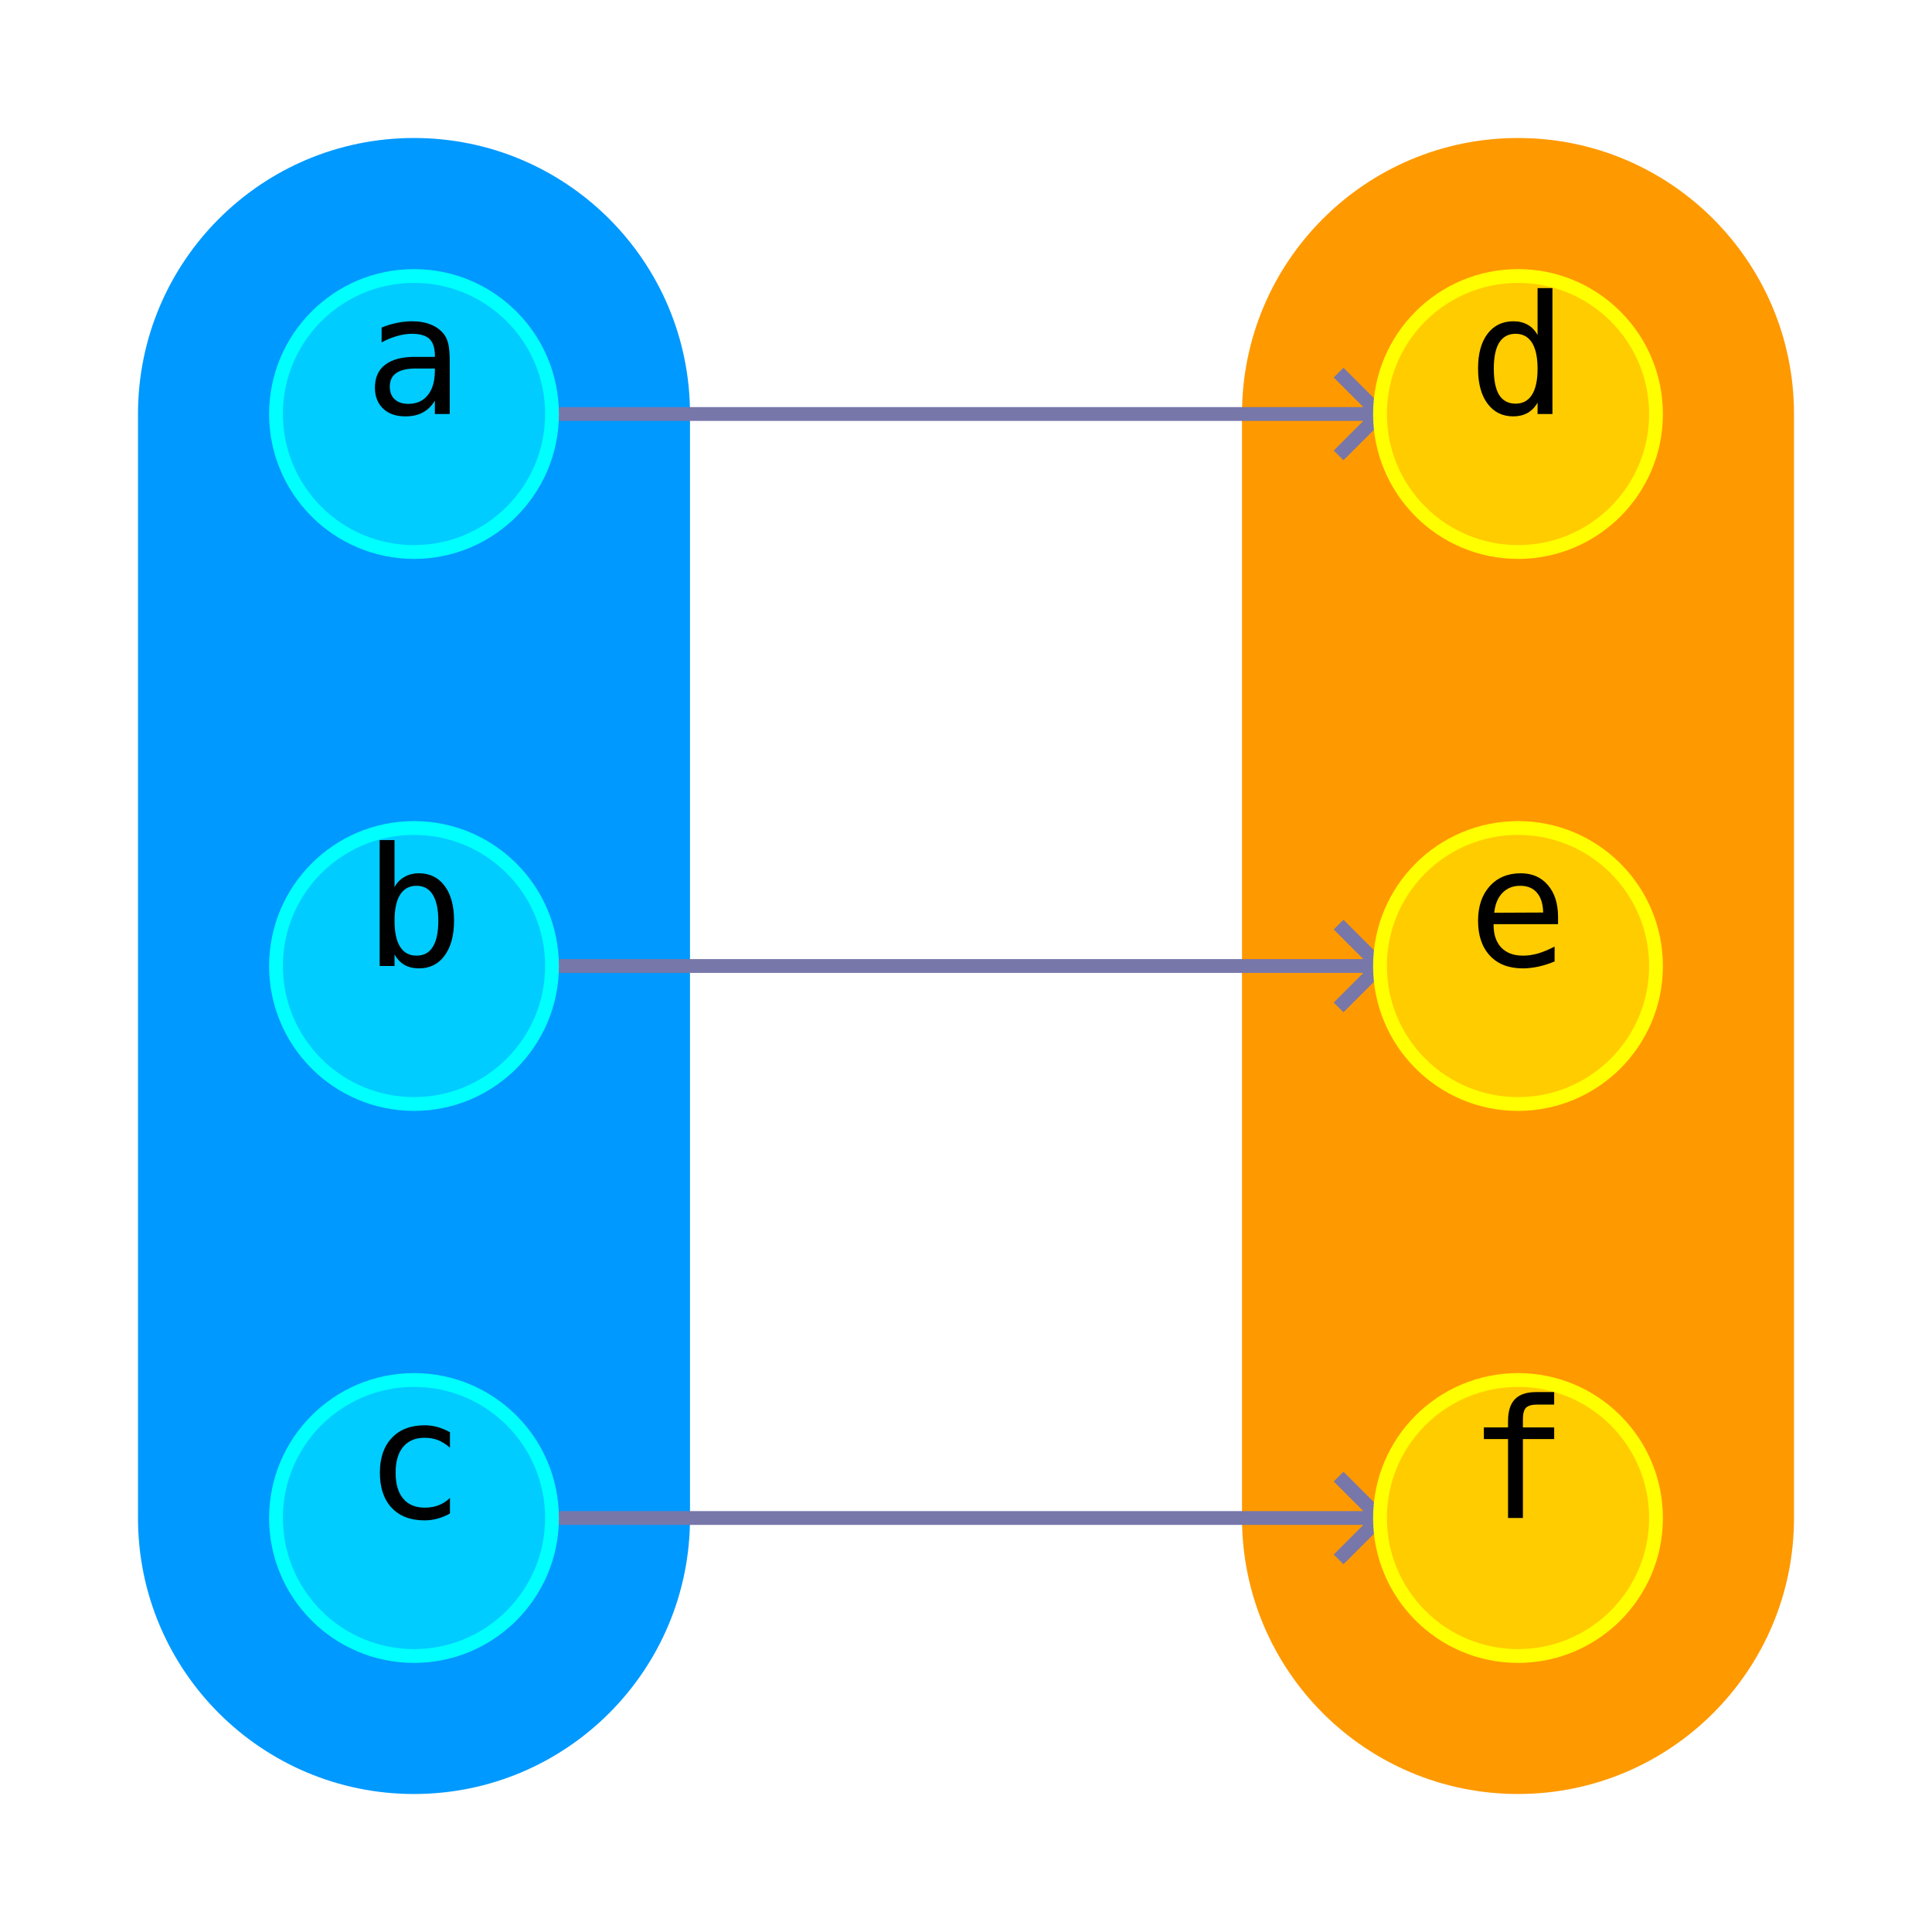
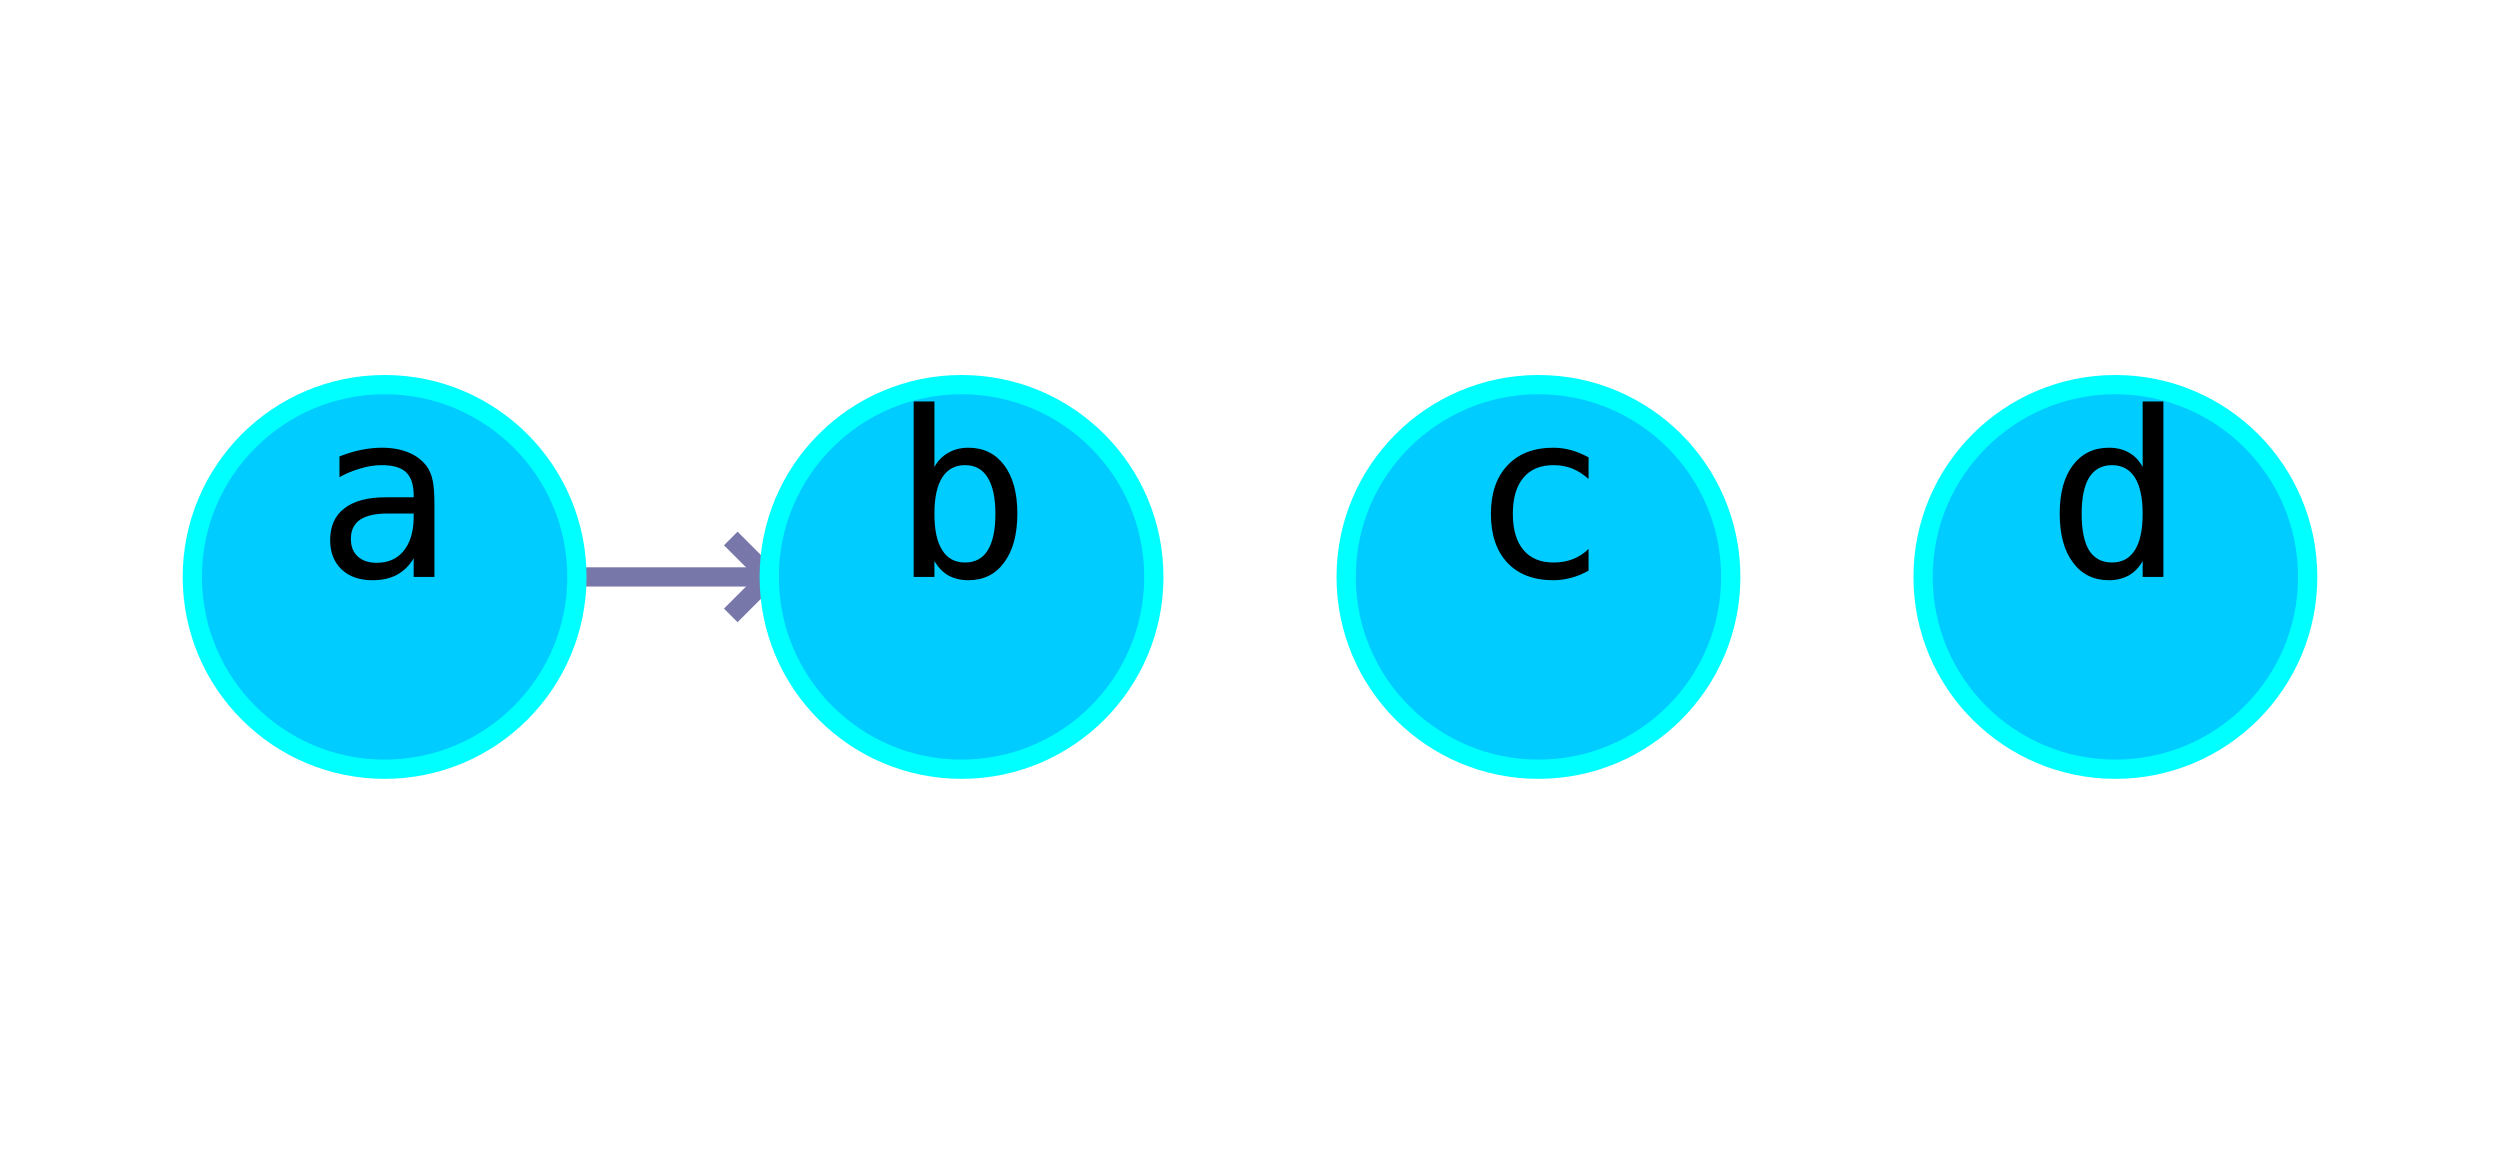
- <svg xmlns="http://www.w3.org/2000/svg" viewBox="0 0 140 140" shape-rendering="geometricPrecision" text-rendering="geometricPrecision">
-   <rect x="10" y="10" width="40" height="120" rx="20" ry="20" fill="#0099FF" />
-   <rect x="90" y="10" width="40" height="120" rx="20" ry="20" fill="#FF9900" />
-   <path d="M 30 30 L 110 30" stroke="#7777AA" />
-   <path d="M 30 70 L 110 70" stroke="#7777AA" />
-   <path d="M 30 110 L 110 110" stroke="#7777AA" />
-   <path d="M 97 27 L 100 30 L 97 33" stroke="#7777AA" fill="none" />
-   <path d="M 97 67 L 100 70 L 97 73" stroke="#7777AA" fill="none" />
-   <path d="M 97 107 L 100 110 L 97 113" stroke="#7777AA" fill="none" />
-   <ellipse cx="30" cy="30" rx="10" ry="10" fill="#00CCFF" stroke="#00FFFF" stroke-width="1" />
-   <ellipse cx="30" cy="70" rx="10" ry="10" fill="#00CCFF" stroke="#00FFFF" stroke-width="1" />
-   <ellipse cx="30" cy="110" rx="10" ry="10" fill="#00CCFF" stroke="#00FFFF" stroke-width="1" />
-   <ellipse cx="110" cy="30" rx="10" ry="10" fill="#FFCC00" stroke="#FFFF00" stroke-width="1" />
-   <ellipse cx="110" cy="70" rx="10" ry="10" fill="#FFCC00" stroke="#FFFF00" stroke-width="1" />
-   <ellipse cx="110" cy="110" rx="10" ry="10" fill="#FFCC00" stroke="#FFFF00" stroke-width="1" />
-   <text x="30" y="30" alignment-baseline="middle" text-anchor="middle" font-family="Consolas">a</text>
-   <text x="30" y="70" alignment-baseline="middle" text-anchor="middle" font-family="Consolas">b</text>
-   <text x="30" y="110" alignment-baseline="middle" text-anchor="middle" font-family="Consolas">c</text>
+ <svg xmlns="http://www.w3.org/2000/svg" viewBox="0 0 130 60" shape-rendering="geometricPrecision" text-rendering="geometricPrecision">
+   <path d="M 20 30 L 50 30" stroke="#7777AA" fill="none" />
+   <path d="M 38 28 L 40 30 L 38 32" stroke="#7777AA" fill="none" />
+   <ellipse cx="20" cy="30" rx="10" ry="10" fill="#00CCFF" stroke="#00FFFF" stroke-width="1" />
+   <ellipse cx="50" cy="30" rx="10" ry="10" fill="#00CCFF" stroke="#00FFFF" stroke-width="1" />
+   <ellipse cx="80" cy="30" rx="10" ry="10" fill="#00CCFF" stroke="#00FFFF" stroke-width="1" />
+   <ellipse cx="110" cy="30" rx="10" ry="10" fill="#00CCFF" stroke="#00FFFF" stroke-width="1" />
+   <text x="20" y="30" alignment-baseline="middle" text-anchor="middle" font-family="Consolas">a</text>
+   <text x="50" y="30" alignment-baseline="middle" text-anchor="middle" font-family="Consolas">b</text>
+   <text x="80" y="30" alignment-baseline="middle" text-anchor="middle" font-family="Consolas">c</text>
  <text x="110" y="30" alignment-baseline="middle" text-anchor="middle" font-family="Consolas">d</text>
-   <text x="110" y="70" alignment-baseline="middle" text-anchor="middle" font-family="Consolas">e</text>
-   <text x="110" y="110" alignment-baseline="middle" text-anchor="middle" font-family="Consolas">f</text>
</svg>
